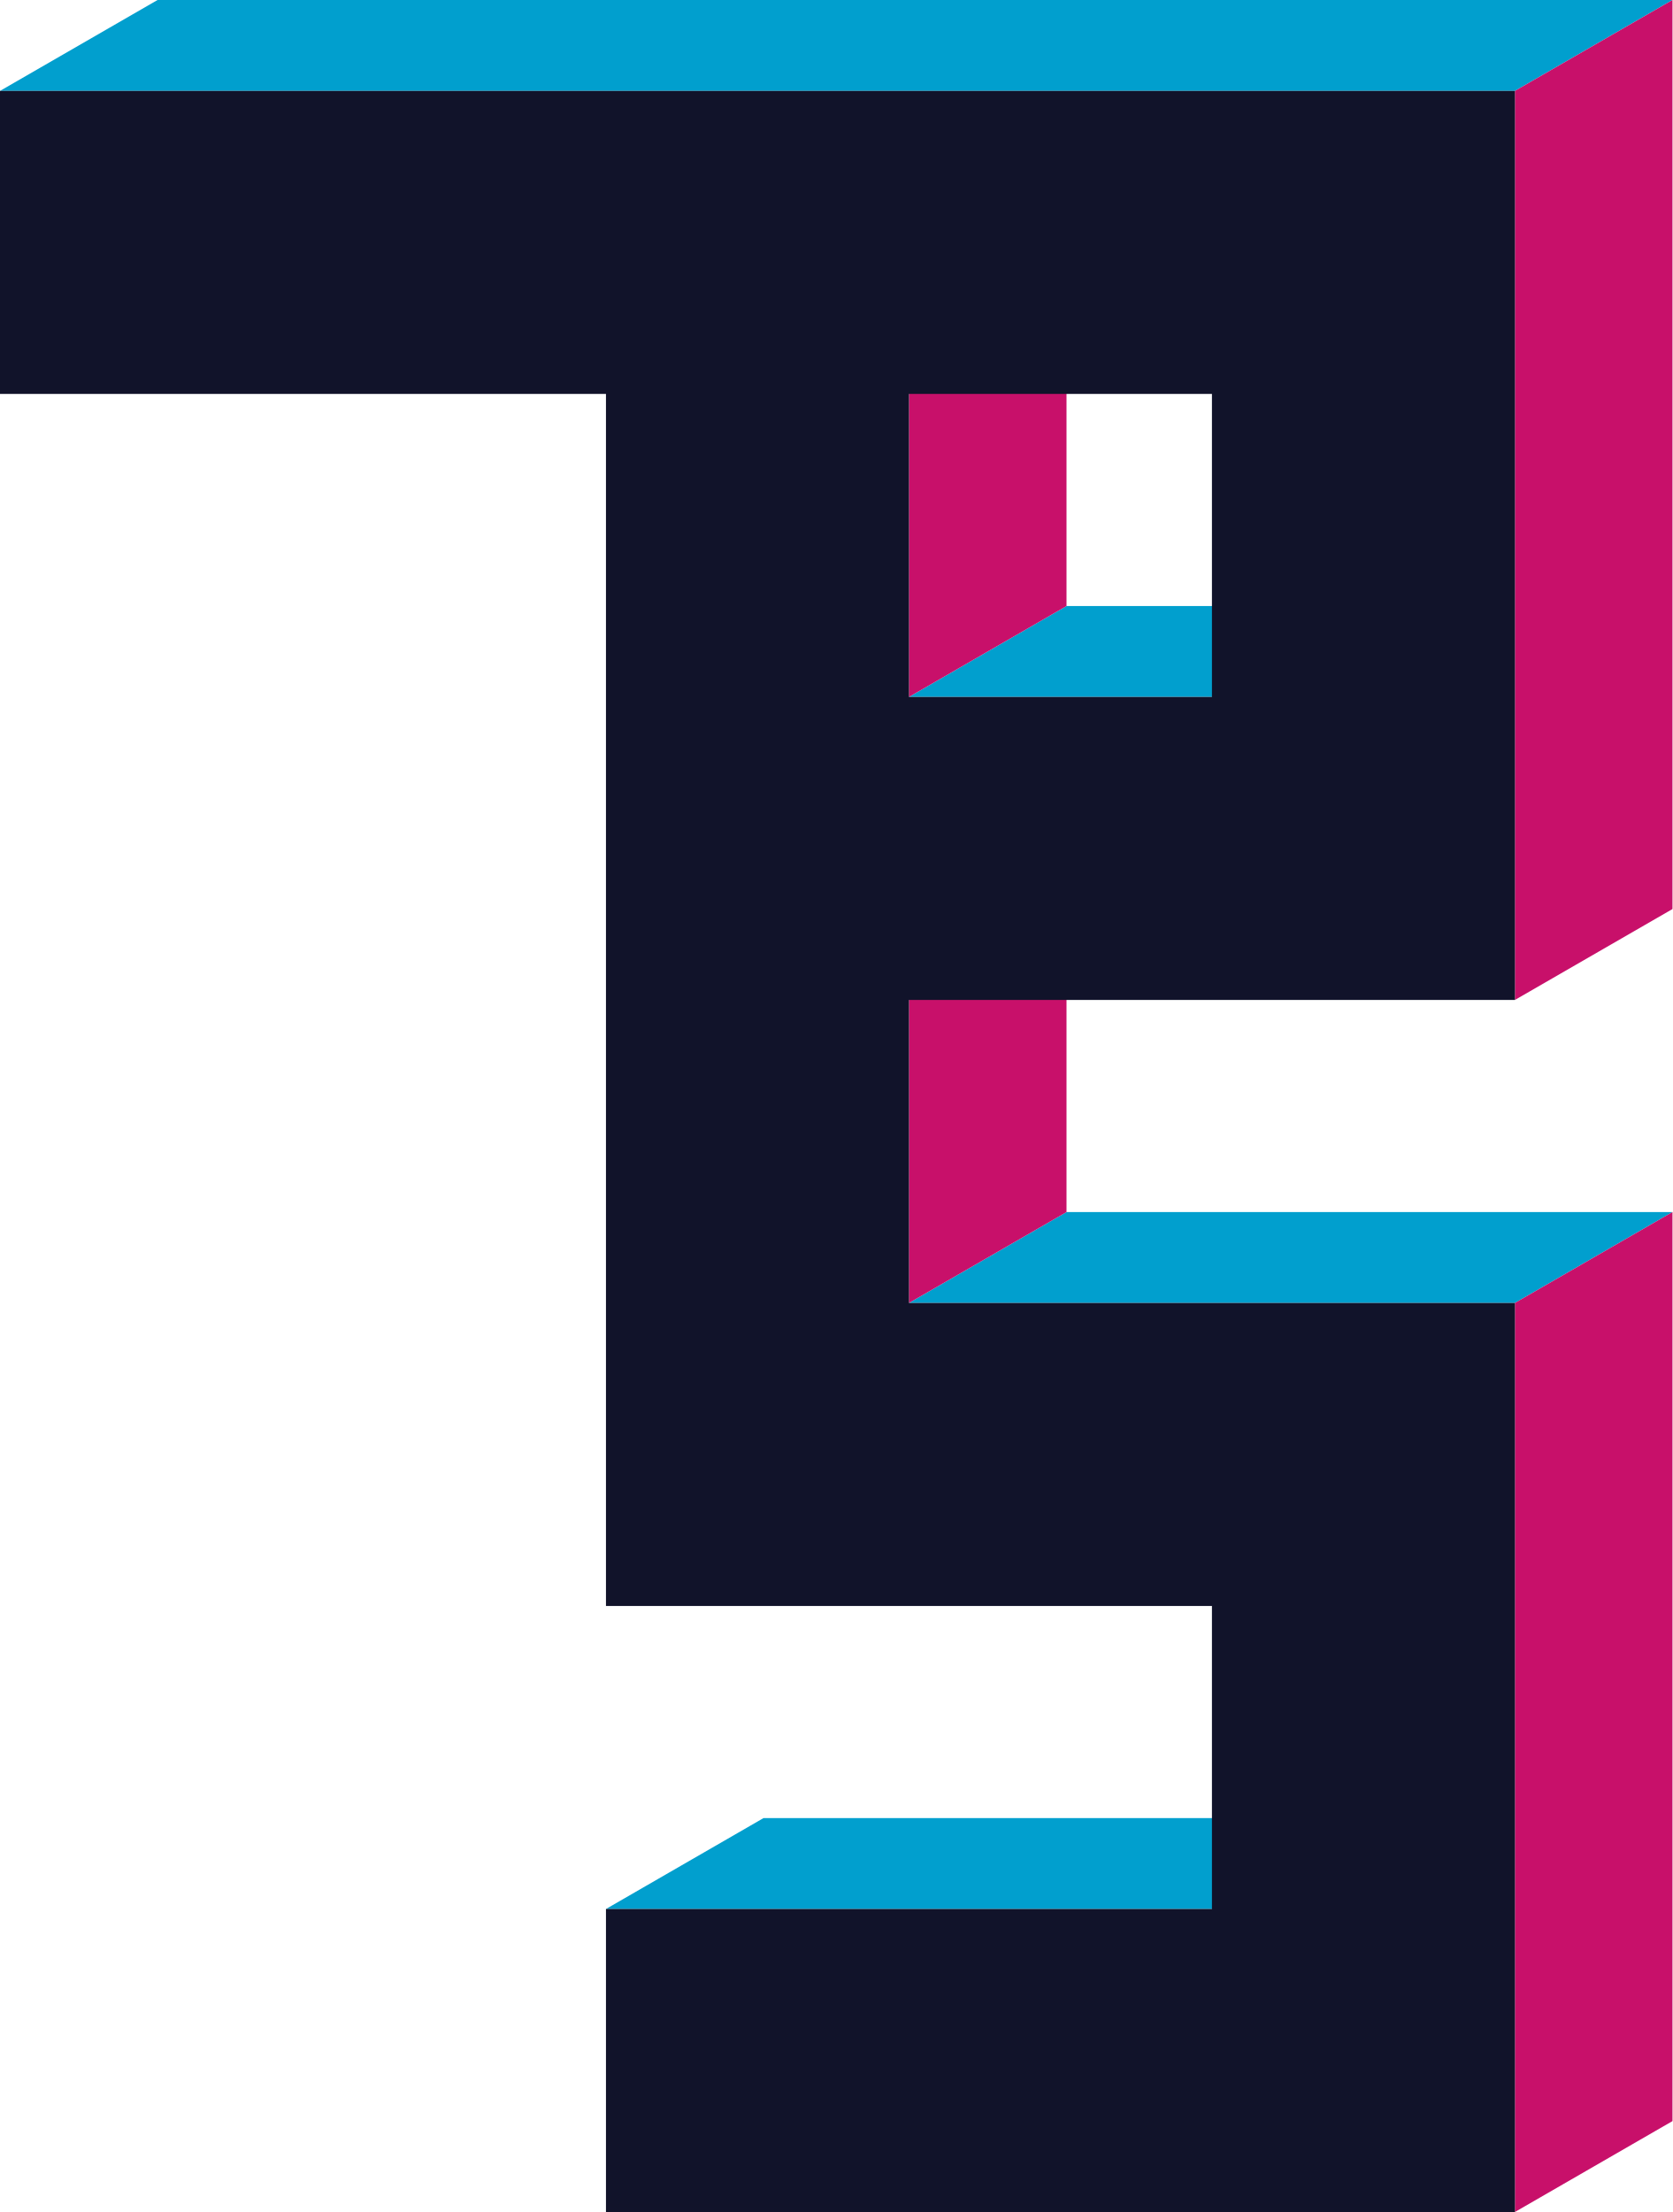
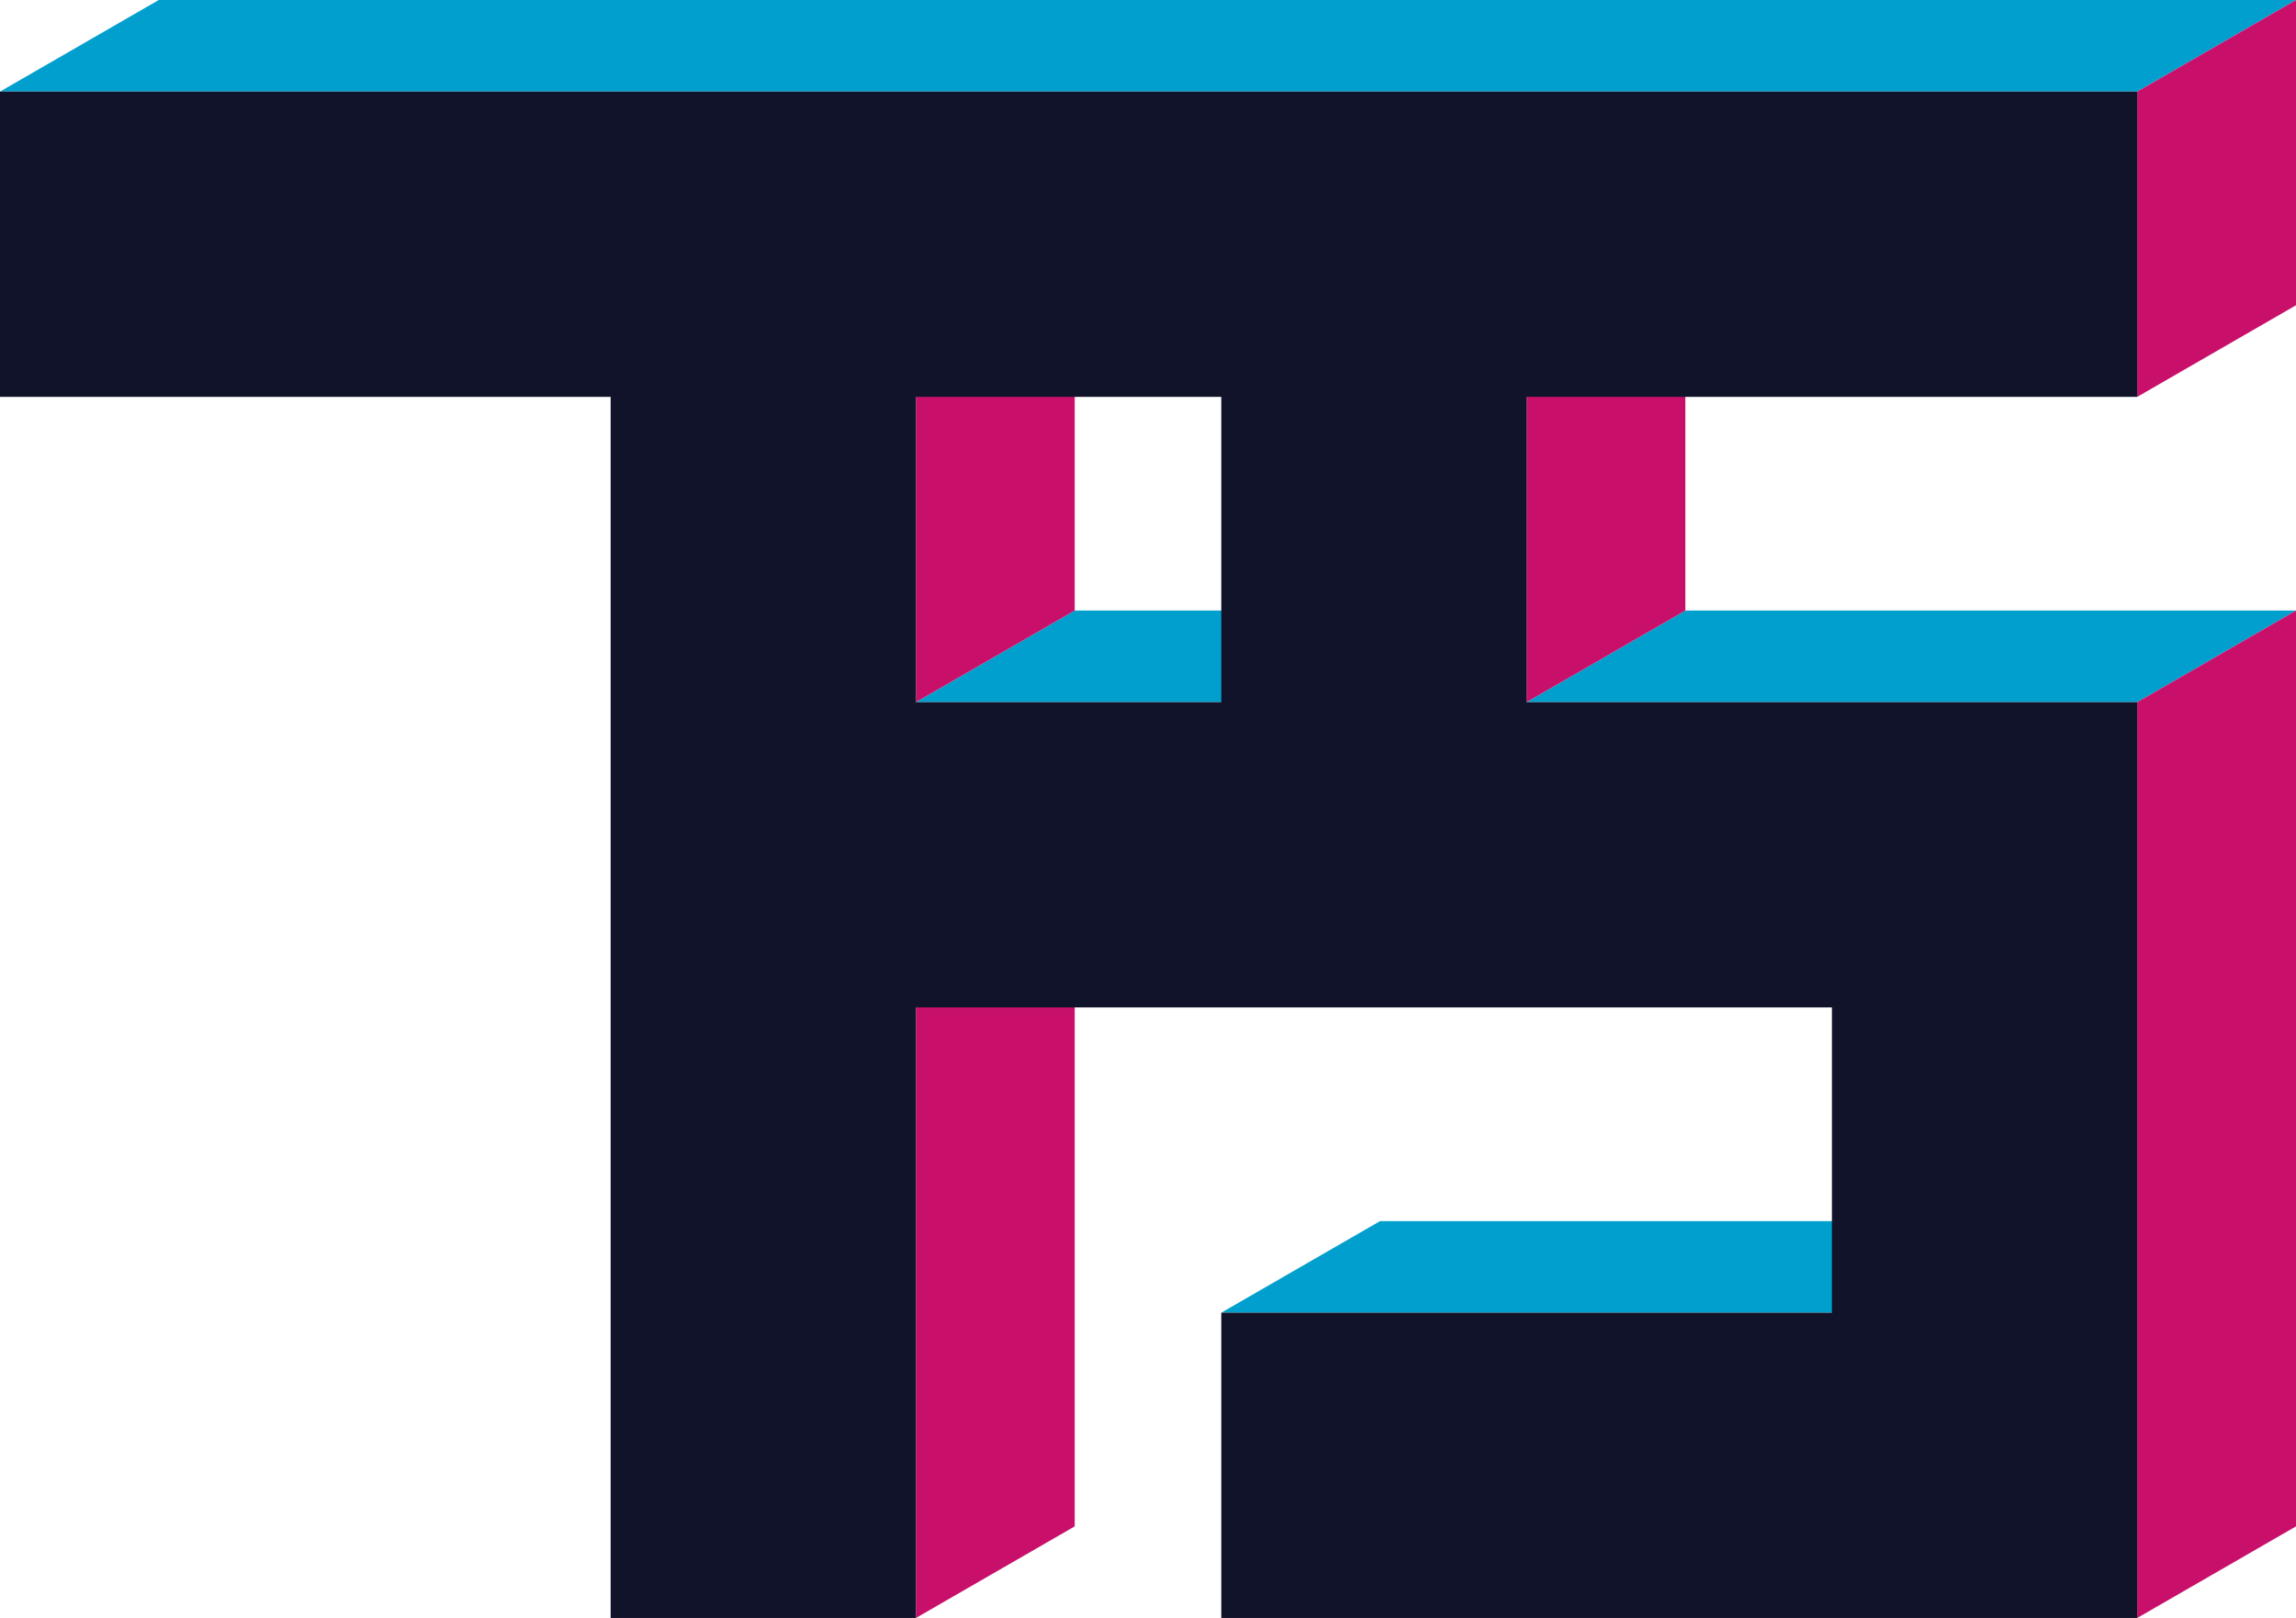
- <svg xmlns="http://www.w3.org/2000/svg" viewBox="0 -0.3 5.52 7.3">
-   <path fill="#019fce" d="M0 0l0.52 -0.3H5.52l-0.52 0.3zM3 2l0.52 -0.3H4.52l-0.52 0.3zM3 4l0.52 -0.3H5.52l-0.52 0.3zM2 6l0.52 -0.3H4.52l-0.52 0.3z" />
-   <path fill="#c8106a" d="M3 1l0.52 -0.3V1.7l-0.52 0.3zM3 3l0.52 -0.3V3.7l-0.52 0.3zM5 0l0.52 -0.3V2.7l-0.52 0.3zM5 4l0.52 -0.3V6.7l-0.52 0.3z" />
-   <path fill="#11132a" d="M0 0L5 0L5 3L3 3L3 4L5 4L5 7L2 7L2 6L4 6L4 5L2 5L2 1L0 1zM4 1L3 1L3 2L4 2z" />
+ <svg xmlns="http://www.w3.org/2000/svg" viewBox="0 -0.3 7.52 5.3">
+   <path fill="#019fce" d="M0 0l0.52 -0.3H7.52l-0.52 0.3zM3 2l0.52 -0.3H4.52l-0.52 0.3zM5 2l0.52 -0.3H7.52l-0.52 0.3zM4 4l0.52 -0.3H6.52l-0.52 0.3z" />
+   <path fill="#c8106a" d="M3 1l0.52 -0.3V1.7l-0.52 0.3zM3 3l0.52 -0.3V4.7l-0.52 0.3zM5 1l0.52 -0.3V1.7l-0.52 0.3zM7 0l0.52 -0.3V0.7l-0.52 0.3zM7 2l0.52 -0.3V4.7l-0.52 0.3z" />
+   <path fill="#11132a" d="M0 0L7 0L7 1L5 1L5 2L7 2L7 5L4 5L4 4L6 4L6 3L3 3L3 5L2 5L2 1L0 1zM4 1L3 1L3 2L4 2z" />
</svg>
